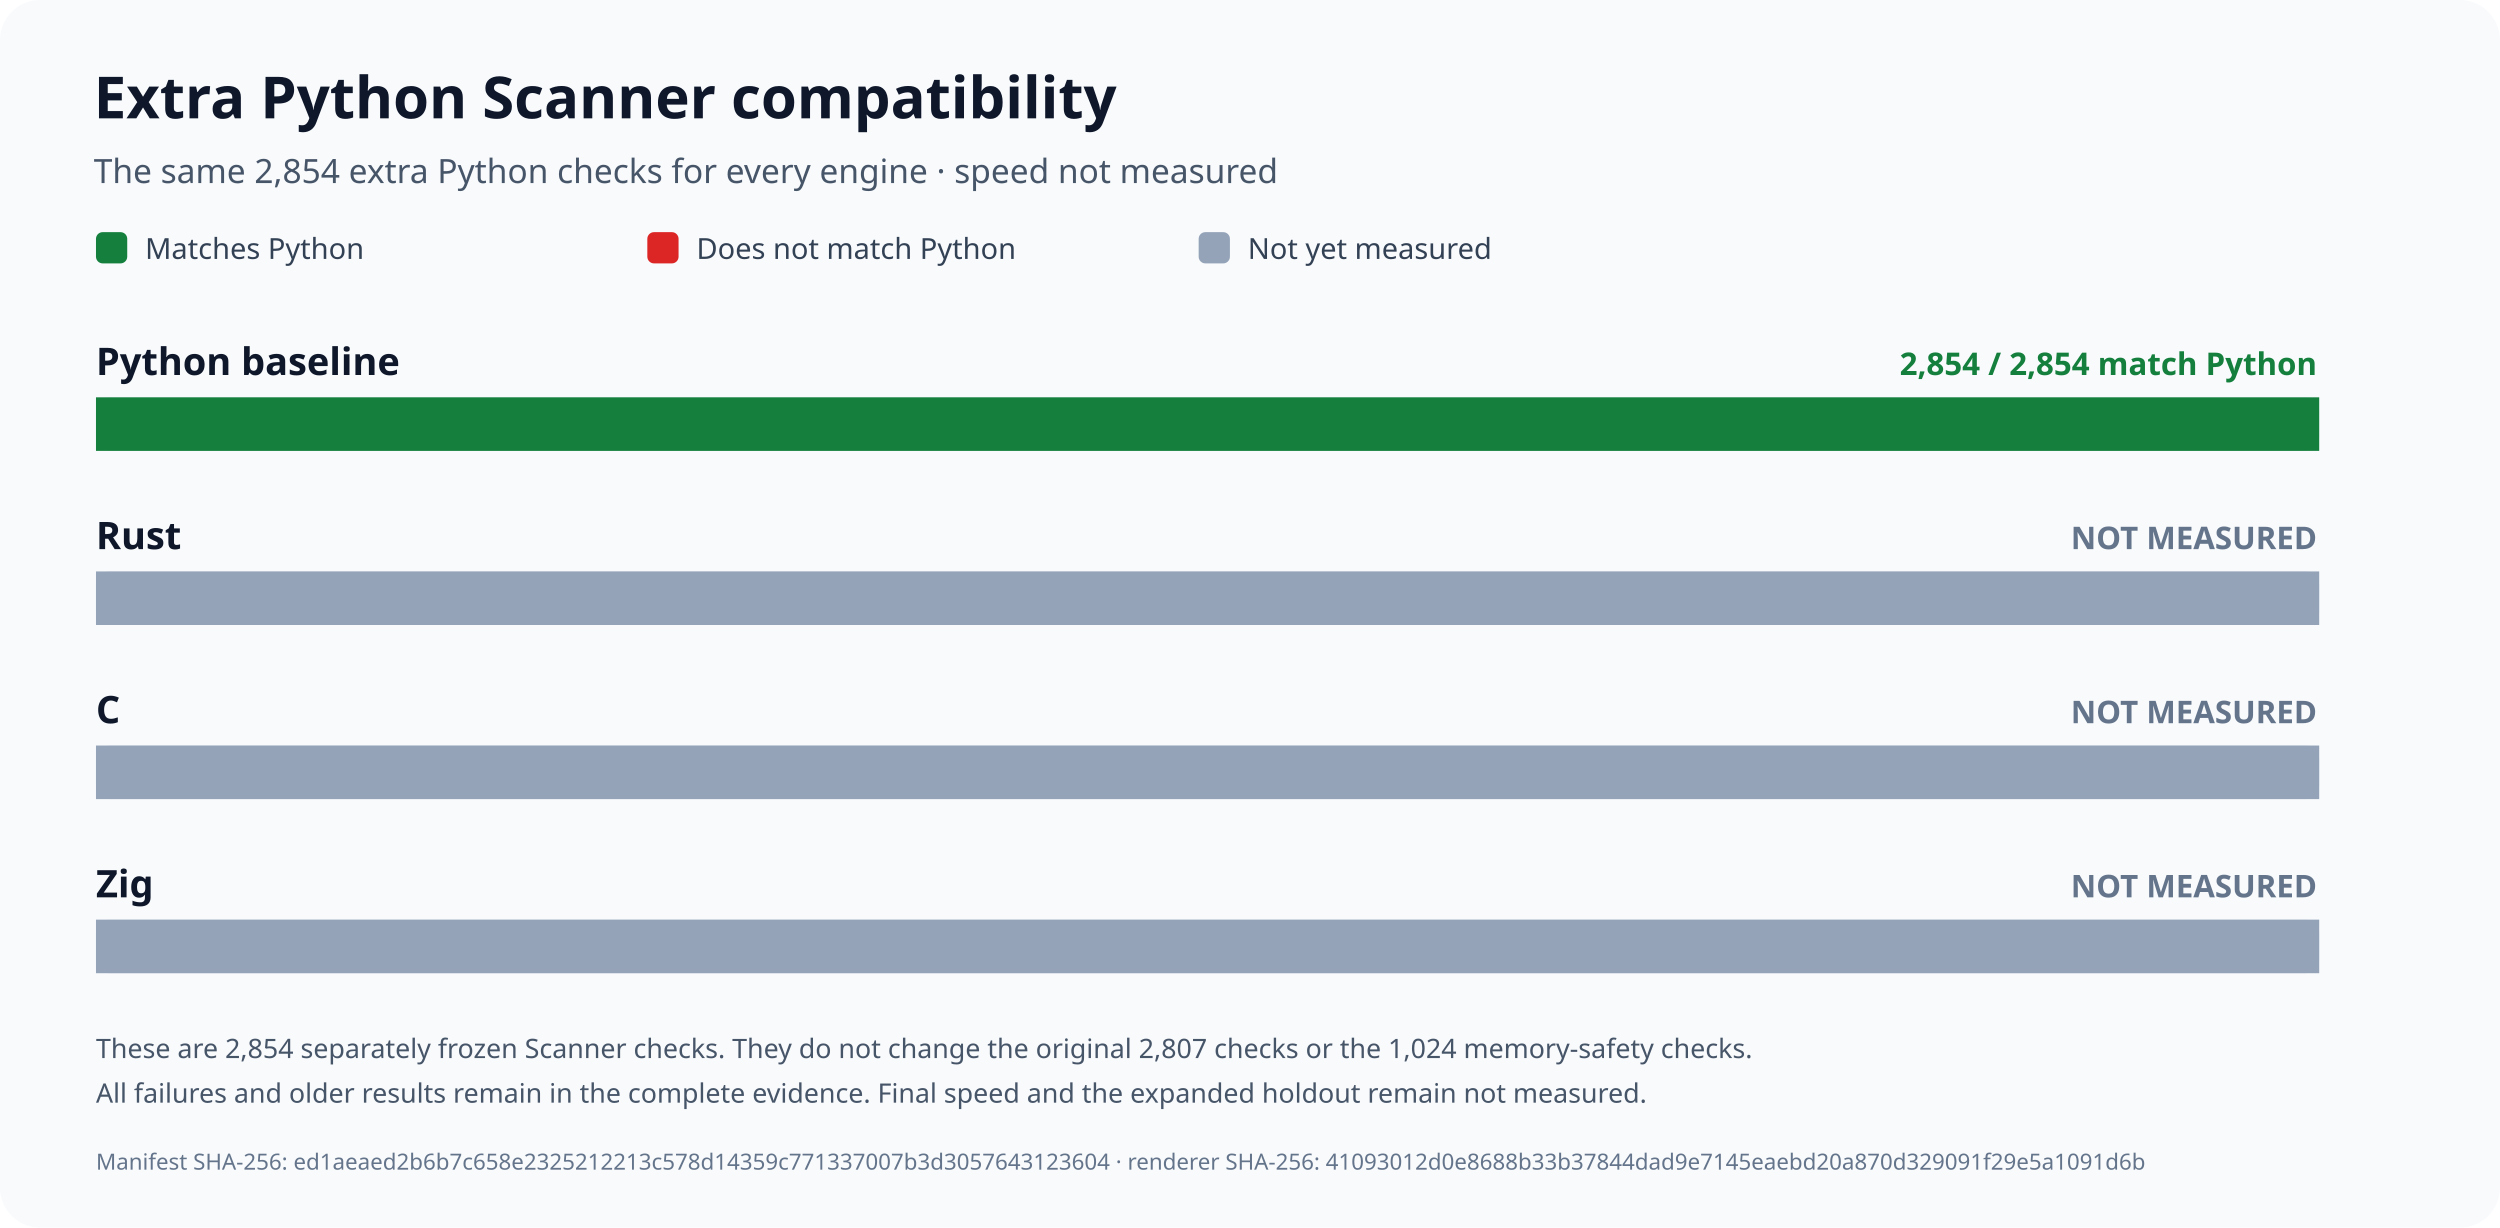
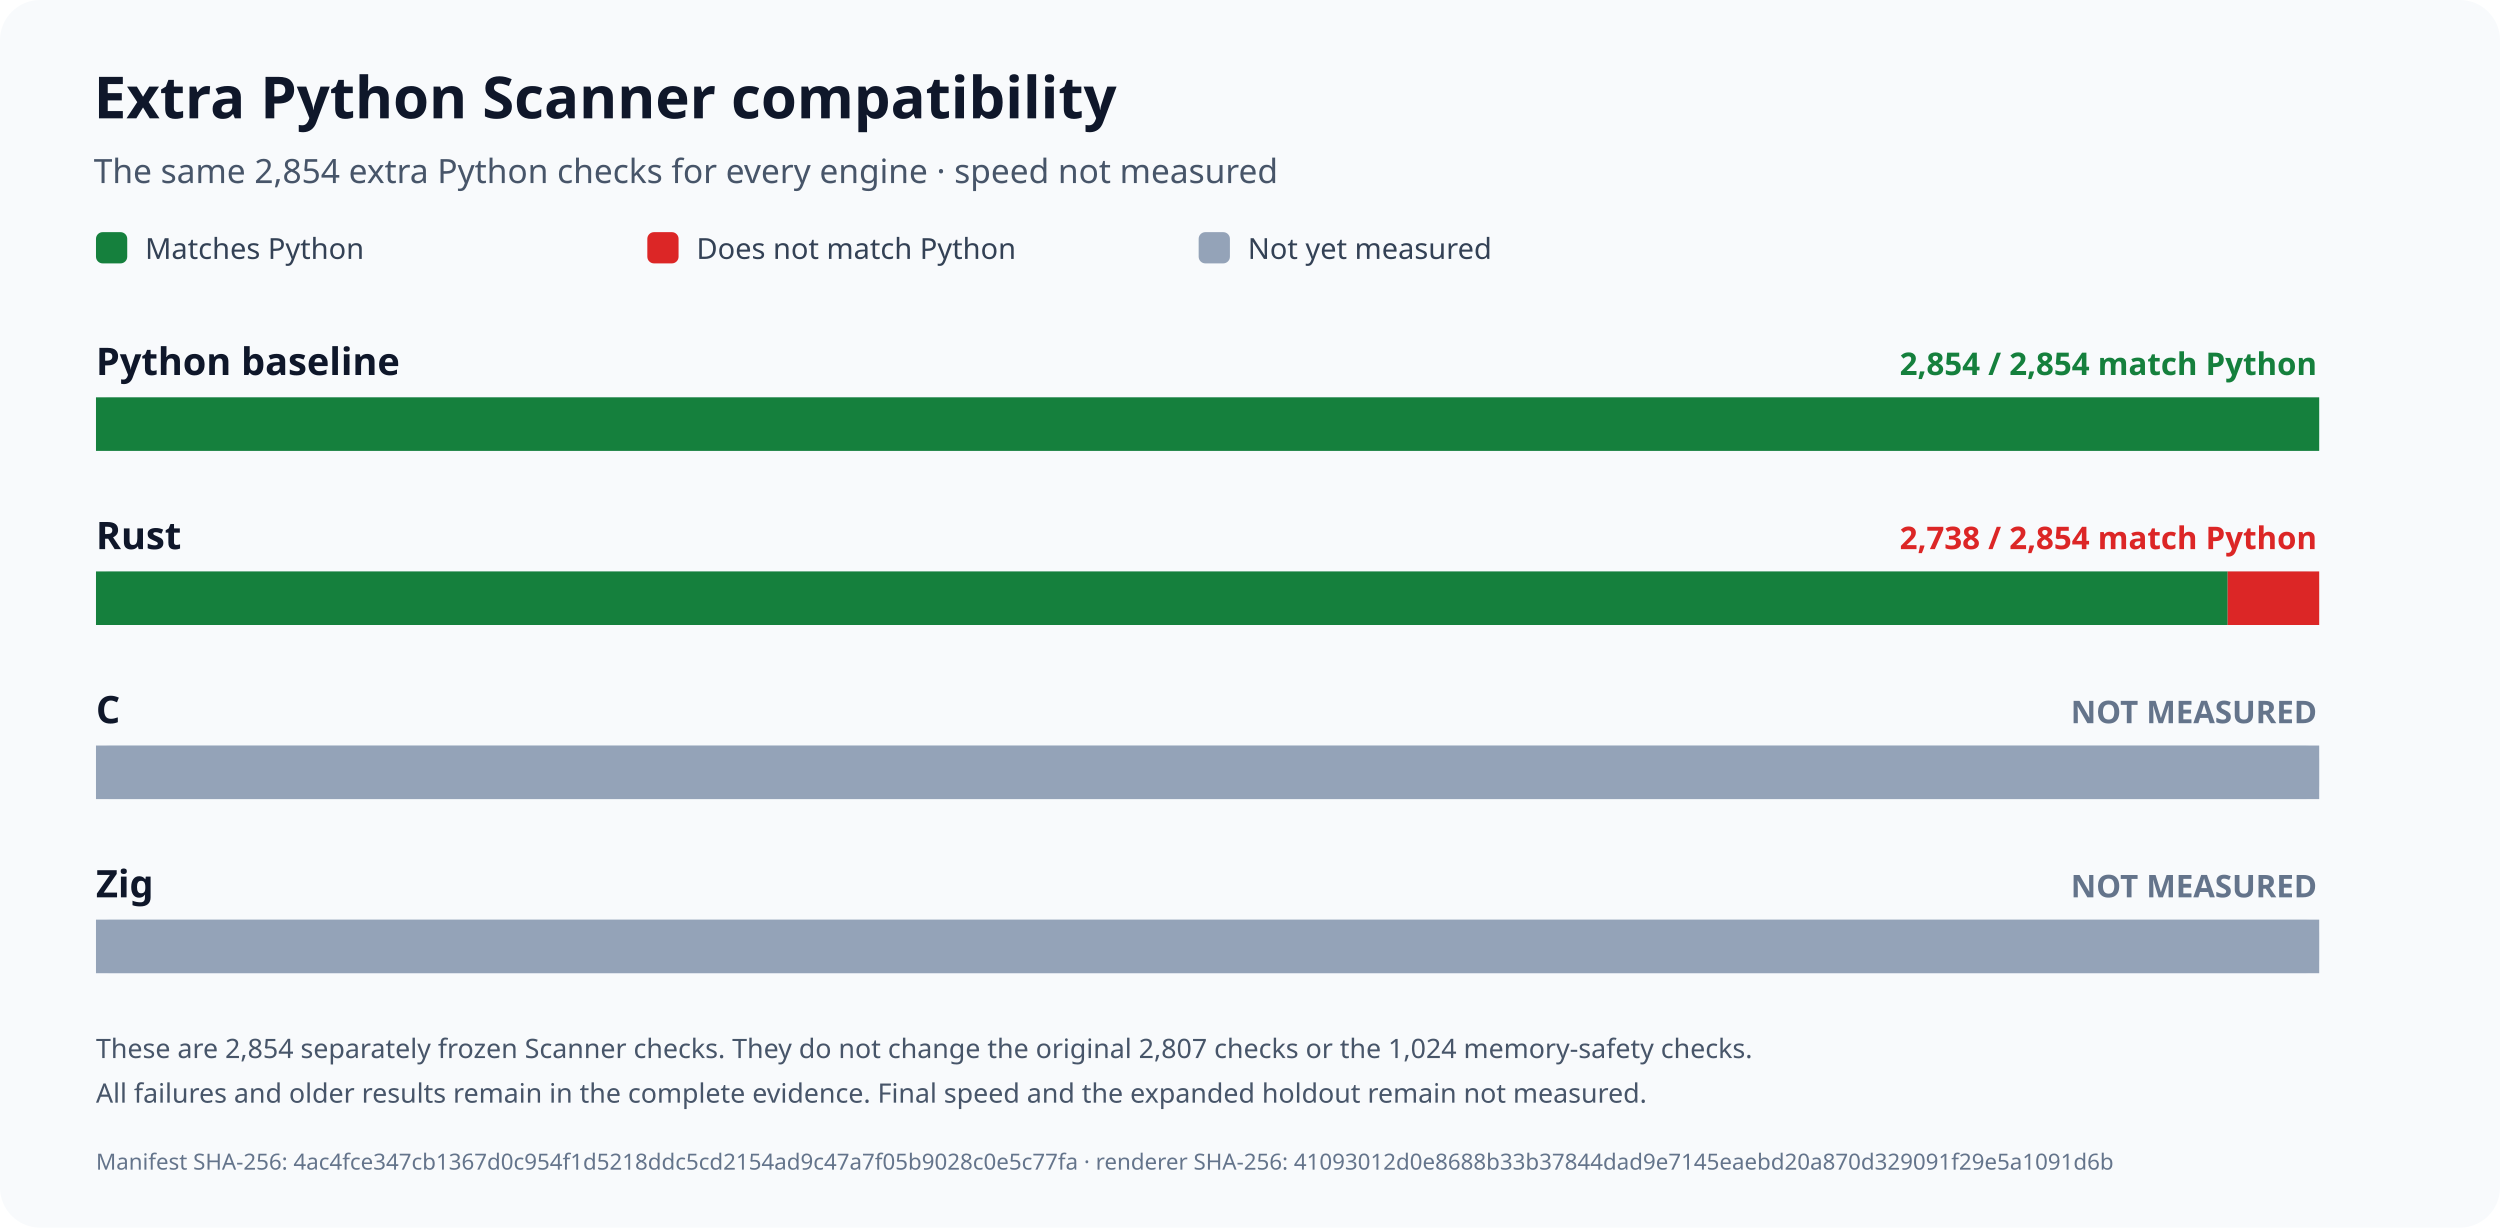
<svg xmlns="http://www.w3.org/2000/svg" width="1120" height="550" viewBox="0 0 1120 550" role="img" aria-labelledby="scanner-title scanner-desc">
  <rect width="1120" height="550" rx="18" fill="#f8fafc" />
  <text x="42" y="53" fill="#0f172a" font-family="system-ui,sans-serif" font-size="26" font-weight="700">Extra Python Scanner compatibility</text>
  <text x="42" y="82" fill="#475569" font-family="system-ui,sans-serif" font-size="15">The same 2,854 extra Python checks for every engine · speed not measured</text>
  <rect x="43" y="104" width="14" height="14" rx="3" fill="#15803d" />
  <text x="65" y="116" fill="#334155" font-family="system-ui,sans-serif" font-size="13">Matches Python</text>
  <rect x="290" y="104" width="14" height="14" rx="3" fill="#dc2626" />
  <text x="312" y="116" fill="#334155" font-family="system-ui,sans-serif" font-size="13">Does not match Python</text>
  <rect x="537" y="104" width="14" height="14" rx="3" fill="#94a3b8" />
  <text x="559" y="116" fill="#334155" font-family="system-ui,sans-serif" font-size="13">Not yet measured</text>
  <text x="43" y="168" fill="#0f172a" font-family="system-ui,sans-serif" font-size="17" font-weight="700">Python baseline</text>
  <text x="1038" y="168" fill="#15803d" text-anchor="end" font-family="system-ui,sans-serif" font-size="14" font-weight="600">2,854 / 2,854 match Python</text>
  <rect x="43" y="178" width="996" height="24" rx="6" fill="#e2e8f0" />
  <rect x="43" y="178" width="996" height="24" fill="#15803d" />
  <text x="43" y="246" fill="#0f172a" font-family="system-ui,sans-serif" font-size="17" font-weight="700">Rust</text>
-   <text x="1038" y="246" fill="#64748b" text-anchor="end" font-family="system-ui,sans-serif" font-size="14" font-weight="600">NOT MEASURED</text>
+   <text x="1038" y="246" fill="#dc2626" text-anchor="end" font-family="system-ui,sans-serif" font-size="14" font-weight="600">2,738 / 2,854 match Python</text>
  <rect x="43" y="256" width="996" height="24" rx="6" fill="#e2e8f0" />
-   <rect x="43" y="256" width="996" height="24" fill="#94a3b8" />
+   <rect x="43" y="256" width="955" height="24" fill="#15803d" />
+   <rect x="998" y="256" width="41" height="24" fill="#dc2626" />
  <text x="43" y="324" fill="#0f172a" font-family="system-ui,sans-serif" font-size="17" font-weight="700">C</text>
  <text x="1038" y="324" fill="#64748b" text-anchor="end" font-family="system-ui,sans-serif" font-size="14" font-weight="600">NOT MEASURED</text>
  <rect x="43" y="334" width="996" height="24" rx="6" fill="#e2e8f0" />
  <rect x="43" y="334" width="996" height="24" fill="#94a3b8" />
  <text x="43" y="402" fill="#0f172a" font-family="system-ui,sans-serif" font-size="17" font-weight="700">Zig</text>
  <text x="1038" y="402" fill="#64748b" text-anchor="end" font-family="system-ui,sans-serif" font-size="14" font-weight="600">NOT MEASURED</text>
  <rect x="43" y="412" width="996" height="24" rx="6" fill="#e2e8f0" />
  <rect x="43" y="412" width="996" height="24" fill="#94a3b8" />
  <text x="43" y="474" fill="#475569" font-family="system-ui,sans-serif" font-size="12">These are 2,854 separately frozen Scanner checks. They do not change the original 2,807 checks or the 1,024 memory-safety checks.</text>
  <text x="43" y="494" fill="#475569" font-family="system-ui,sans-serif" font-size="12">All failures and older results remain in the complete evidence. Final speed and the expanded holdout remain not measured.</text>
-   <text x="43" y="524" fill="#64748b" font-family="system-ui,sans-serif" font-size="10">Manifest SHA-256: ed1aeaed2b6b7c658e2325212213c578d14359c771337007b3d3057643123604 · renderer SHA-256: 41093012d0e8688b33b37844dad9e7145eaebd20a870d329091f29e5a1091d6b</text>
+   <text x="43" y="524" fill="#64748b" font-family="system-ui,sans-serif" font-size="10">Manifest SHA-256: 4ac4fce347cb1367d0c954f1d5218ddc5cd2154ad9c47a7f05b9028c0e5c77fa · renderer SHA-256: 41093012d0e8688b33b37844dad9e7145eaebd20a870d329091f29e5a1091d6b</text>
</svg>
